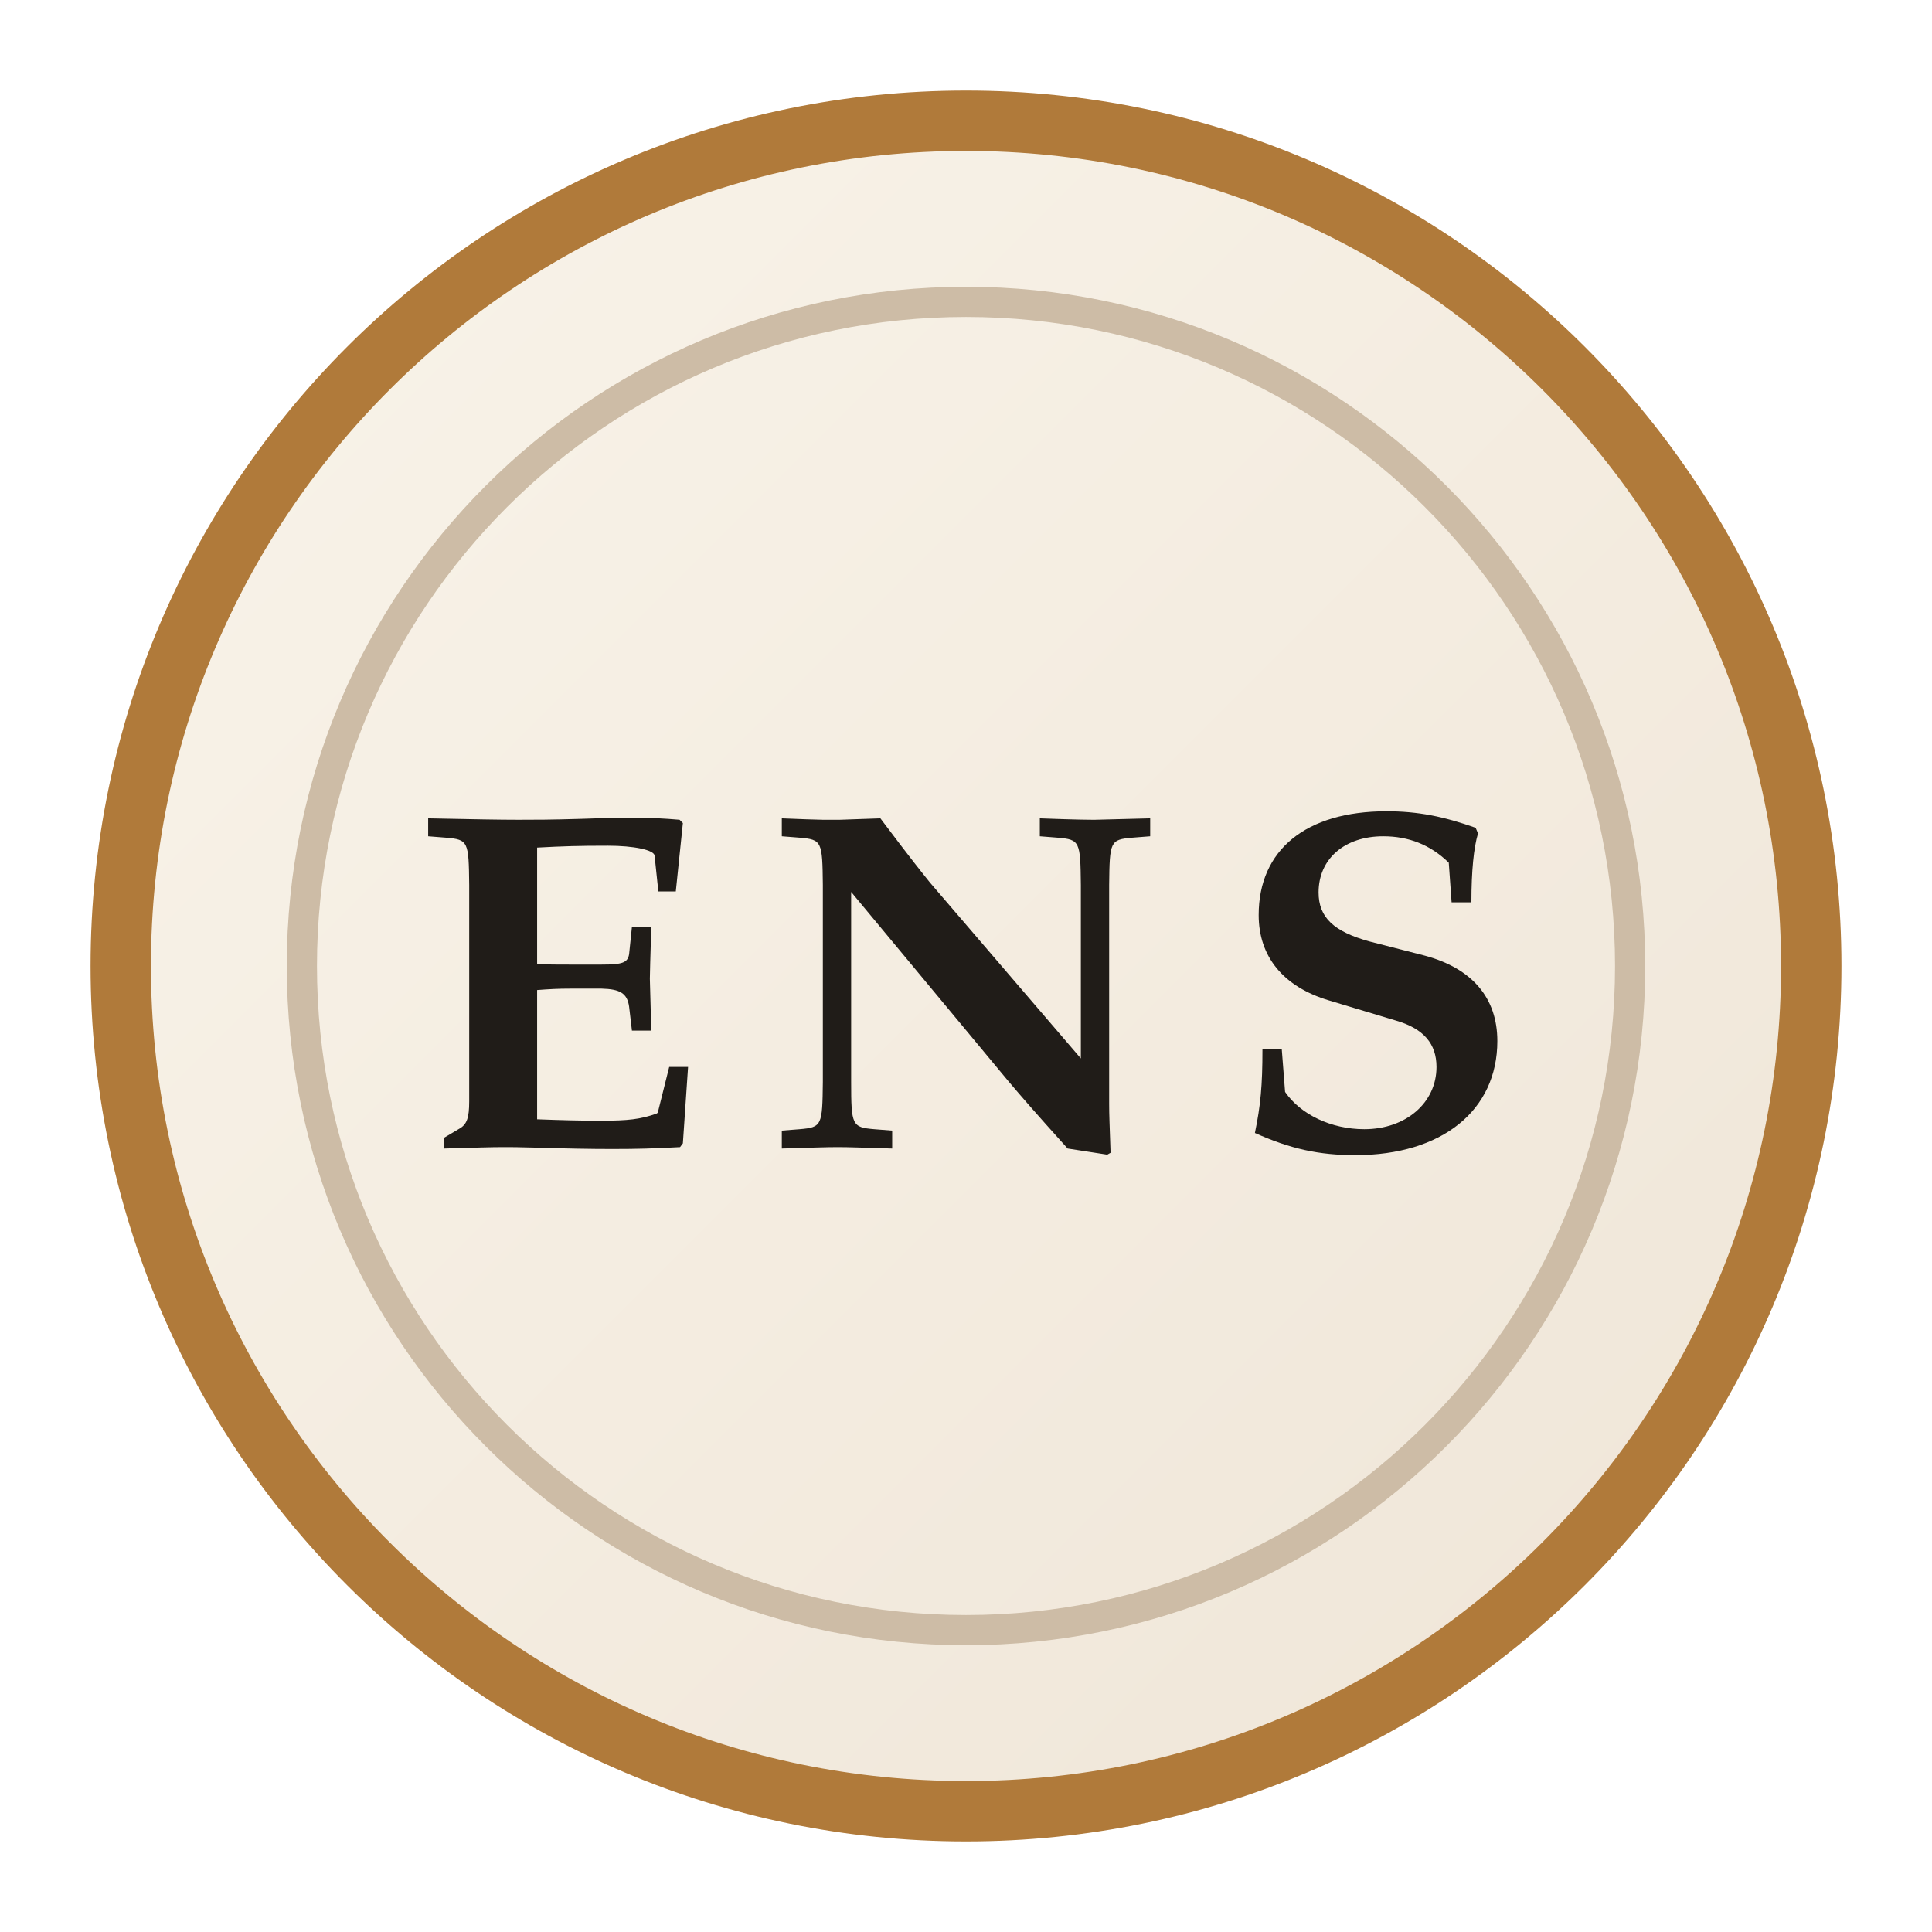
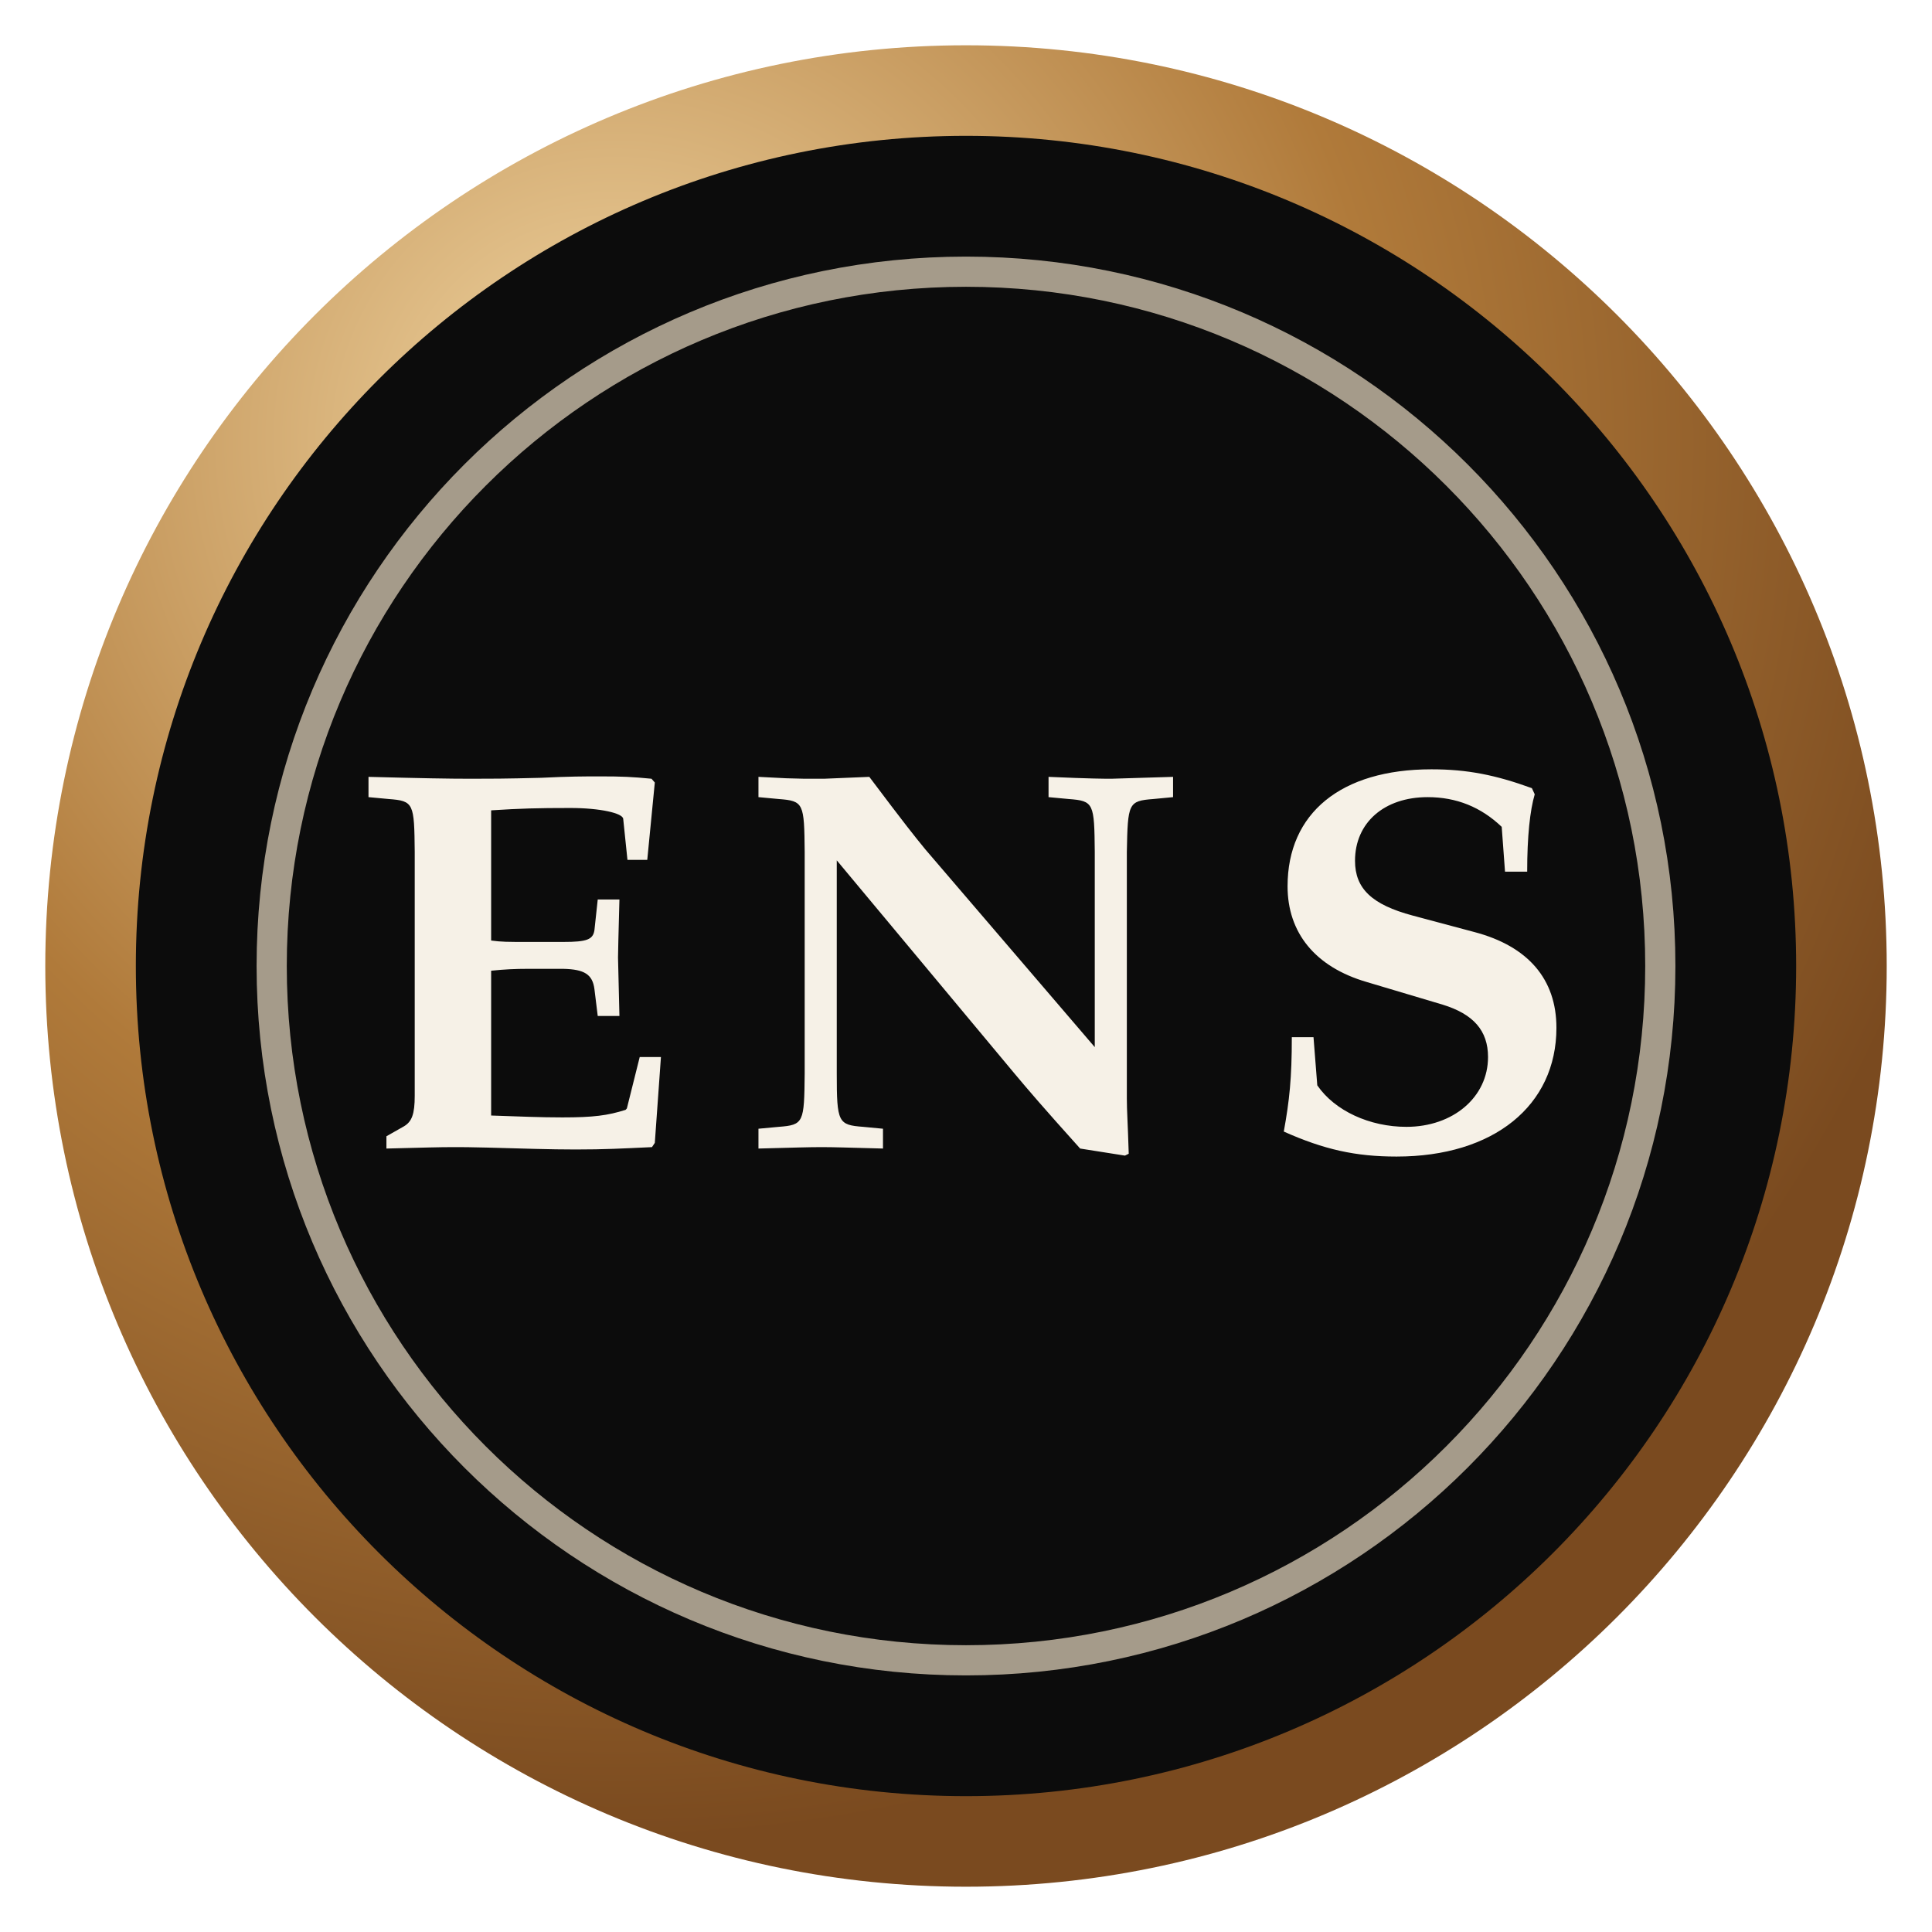
- <svg xmlns="http://www.w3.org/2000/svg" width="64" height="64" viewBox="0 0 64 64">
+ <svg xmlns="http://www.w3.org/2000/svg" width="64" height="64" viewBox="0 0 64 64" role="img" aria-label="ENS Vintage">
  <defs>
-     <linearGradient id="seal" x1="0" x2="1" y1="0" y2="1">
-       <stop offset="0%" stop-color="#f9f4ea" />
-       <stop offset="100%" stop-color="#efe5d7" />
-     </linearGradient>
+     <radialGradient id="gold" cx="30%" cy="20%" r="80%">
+       <stop offset="0%" stop-color="#f2d7a4" />
+       <stop offset="55%" stop-color="#b07a3a" />
+       <stop offset="100%" stop-color="#7a4a1f" />
+     </radialGradient>
  </defs>
-   <rect width="64" height="64" fill="none" />
-   <circle cx="32" cy="32" r="28" fill="url(#seal)" stroke="#b07a3a" stroke-width="2" />
-   <circle cx="32" cy="32" r="22" fill="none" stroke="#cdbca6" stroke-width="1" />
-   <text x="32" y="38" text-anchor="middle" font-family="Iowan Old Style, Palatino Linotype, serif" font-size="16" font-weight="700" letter-spacing="2" fill="#201c18">ENS</text>
+   <circle cx="32" cy="32" r="29" fill="#0c0c0c" stroke="url(#gold)" stroke-width="3" />
+   <circle cx="32" cy="32" r="23" fill="none" stroke="#e6d7bf" stroke-width="1" opacity="0.7" />
+   <text x="32" y="38" text-anchor="middle" font-family="Iowan Old Style, Palatino Linotype, serif" font-size="18" font-weight="800" letter-spacing="2" fill="#f6f1e7">ENS</text>
</svg>
